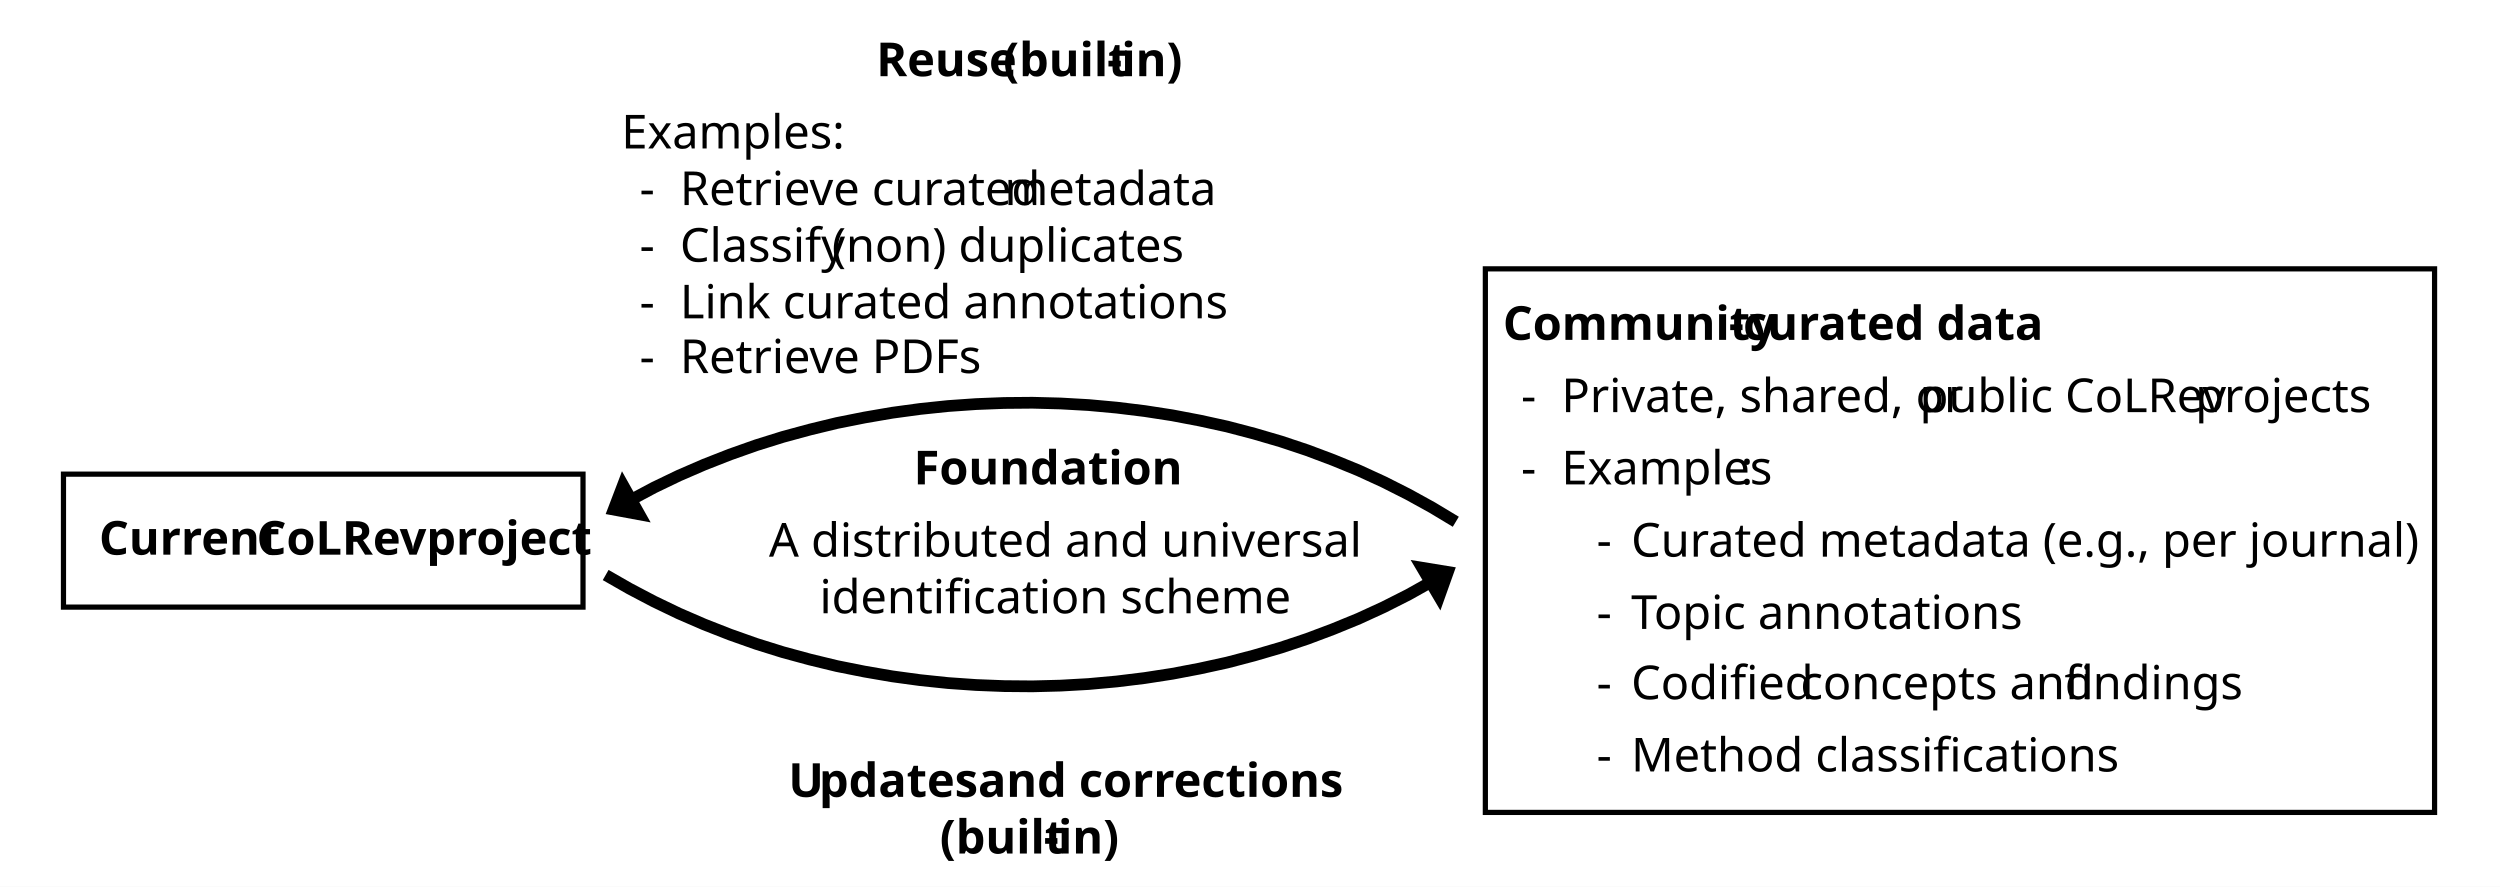
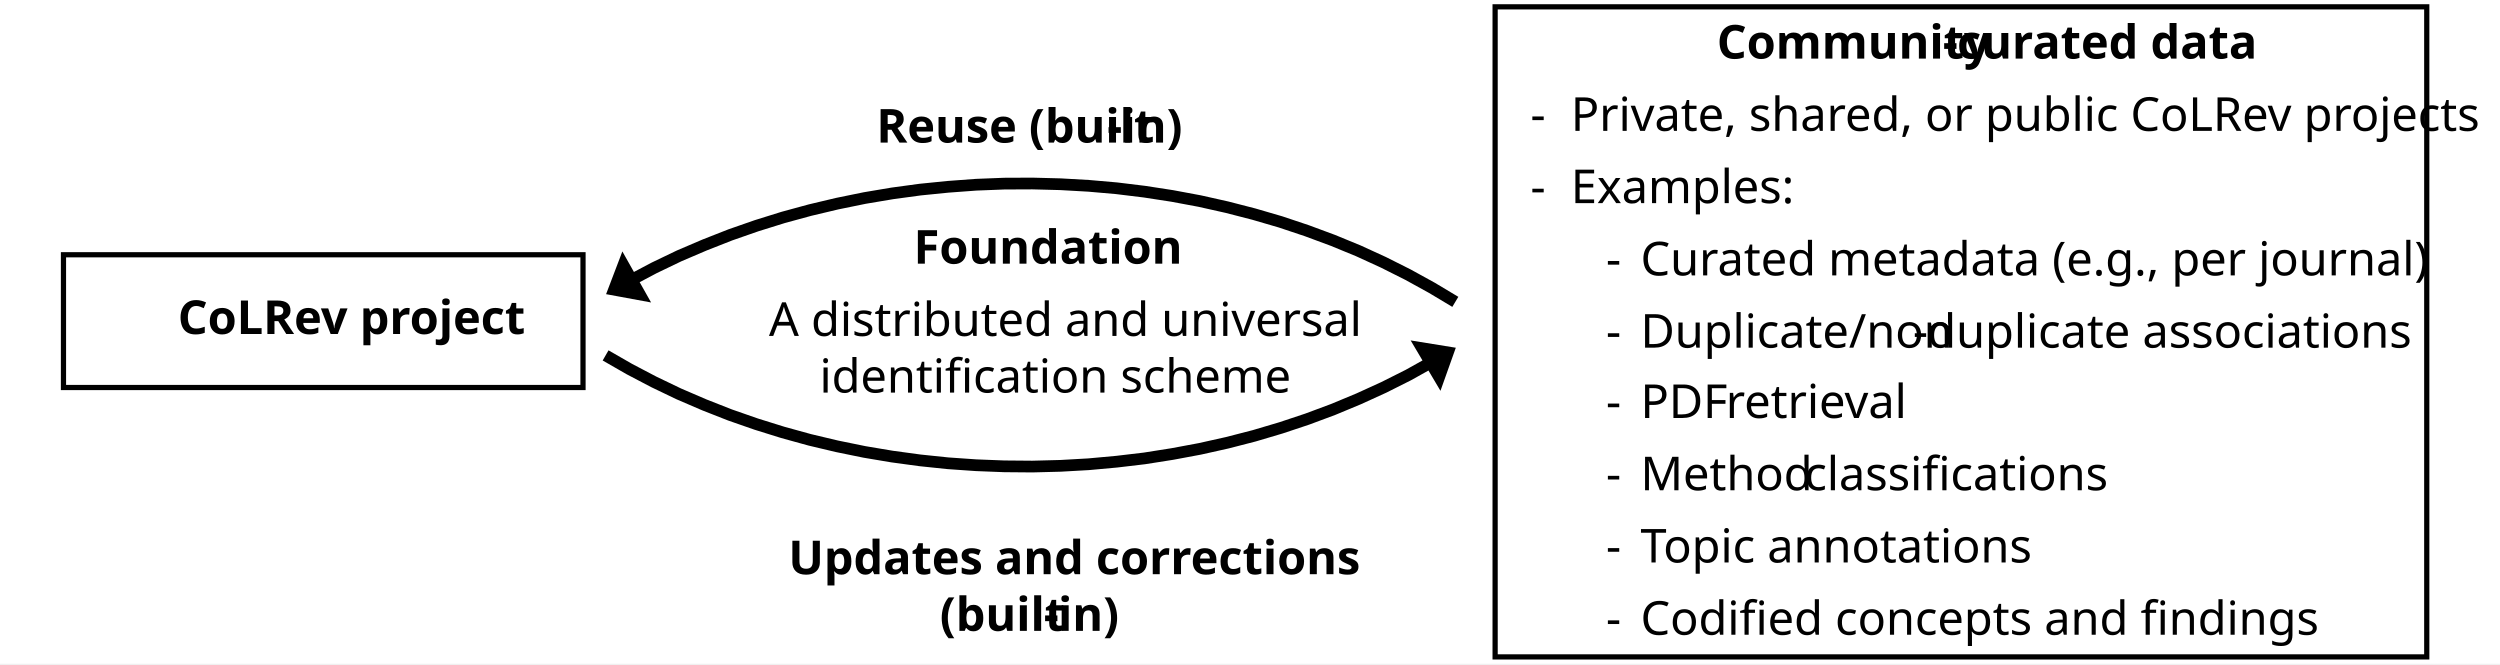
- <svg xmlns="http://www.w3.org/2000/svg" width="1280" height="454" overflow="hidden">
+ <svg xmlns="http://www.w3.org/2000/svg" width="1280" height="340" overflow="hidden">
  <defs>
    <clipPath id="clip0">
-       <rect x="0" y="0" width="1280" height="454" />
+       <rect x="0" y="0" width="1280" height="340" />
    </clipPath>
  </defs>
  <g clip-path="url(#clip0)">
-     <rect x="0" y="0" width="1280" height="454.501" fill="#FFFFFF" />
-     <rect x="32.5" y="242.767" width="266" height="68.075" stroke="#000000" stroke-width="2.667" stroke-miterlimit="8" fill="#FFFFFF" />
-     <text font-family="Calibri,Calibri_MSFontService,sans-serif" font-weight="700" font-size="24" transform="matrix(1 0 0 1.0011 50.7059 284)">Current<tspan font-size="24" x="80.68" y="0">CoLRev </tspan>project</text>
-     <path d="M321.77 253.204 333.467 246.961 346.313 240.783 359.401 235.113 372.733 229.888 386.255 225.103 399.972 220.819 413.864 217.044 427.886 213.645 442.094 210.812 456.357 208.359 470.69 206.408 485.147 204.898 499.603 203.891 514.116 203.325 528.635 203.199 543.154 203.577 557.611 204.395 572.067 205.716 586.456 207.478 600.727 209.68 614.928 212.385 629.013 215.47 642.911 219.121 656.677 223.149 670.268 227.684 683.66 232.72 696.869 238.135 709.775 244.059 722.485 250.484 734.818 257.287 746.915 264.566 743.825 269.715 731.775 262.465 731.873 262.521 719.636 255.771 719.732 255.821 707.121 249.446 707.223 249.496 694.424 243.621 694.538 243.67 681.427 238.295 681.509 238.327 668.212 233.327 668.318 233.365 654.833 228.865 654.94 228.898 641.267 224.898 641.347 224.92 627.55 221.295 627.67 221.324 613.686 218.262 613.766 218.278 599.657 215.591 599.76 215.609 585.589 213.421 585.682 213.434 571.385 211.684 571.476 211.694 557.117 210.381 557.22 210.389 542.861 209.577 542.953 209.58 528.531 209.205 528.635 209.206 514.213 209.331 514.304 209.329 499.883 209.892 499.974 209.887 485.615 210.887 485.718 210.878 471.359 212.378 471.452 212.367 457.217 214.304 457.321 214.288 443.149 216.726 443.227 216.711 429.118 219.524 429.238 219.497 415.316 222.872 415.396 222.851 401.598 226.601 401.706 226.57 388.096 230.82 388.202 230.785 374.78 235.535 374.873 235.5 361.638 240.687 361.736 240.647 348.75 246.272 348.858 246.223 336.122 252.348 336.234 252.291 324.592 258.504ZM333.138 267.48 310.1 263.203 318.456 241.289Z" />
-     <text font-family="Calibri,Calibri_MSFontService,sans-serif" font-weight="700" font-size="24" transform="matrix(1 0 0 1.0011 448.659 39)">Reuse <tspan font-size="24" x="64.98" y="0">(built</tspan>
-       <tspan font-size="24" x="118.147" y="0">-</tspan>
+     <rect x="0" y="0" width="1280" height="339.833" fill="#FFFFFF" />
+     <rect x="32.5" y="130.436" width="266" height="67.967" stroke="#000000" stroke-width="2.667" stroke-miterlimit="8" fill="#FFFFFF" />
+     <text font-family="Calibri,Calibri_MSFontService,sans-serif" font-weight="700" font-size="24" transform="matrix(1 0 0 0.99951 91.0459 171)">CoLRev project</text>
+     <path d="M321.984 140.616 333.648 134.443 346.51 128.267 359.611 122.664 372.894 117.442 386.434 112.721 400.158 108.442 414.008 104.666 428.04 101.333 442.201 98.439 456.424 96.049 470.773 94.099 485.177 92.653 499.643 91.585 514.122 91.018 528.658 90.955 543.124 91.332 557.59 92.15 572 93.408 586.411 95.169 600.691 97.37 614.854 100.012 628.89 103.158 642.796 106.742 656.585 110.77 670.123 115.302 683.53 120.272 696.696 125.687 709.612 131.606 722.273 137.965 734.62 144.765 746.666 151.977 743.583 157.122 731.583 149.938 731.677 149.992 719.427 143.245 719.528 143.298 706.965 136.989 707.062 137.035 694.249 131.163 694.358 131.21 681.296 125.838 681.394 125.876 668.082 120.941 668.172 120.973 654.735 116.475 654.846 116.51 641.158 112.512 641.251 112.537 627.438 108.977 627.531 108.999 613.594 105.875 613.699 105.897 599.637 103.273 599.73 103.289 585.543 101.103 585.636 101.116 571.323 99.367 571.426 99.377 557.114 98.128 557.206 98.135 542.831 97.323 542.922 97.326 528.547 96.951 528.638 96.953 514.2 97.015 514.305 97.013 499.93 97.575 500.034 97.569 485.659 98.631 485.737 98.624 471.425 100.061 471.529 100.049 457.279 101.985 457.372 101.971 443.247 104.345 443.351 104.326 429.288 107.199 429.381 107.179 415.444 110.49 415.539 110.465 401.789 114.213 401.893 114.183 388.268 118.431 388.363 118.4 374.926 123.085 375.036 123.044 361.848 128.229 361.93 128.195 348.93 133.755 349.049 133.701 336.299 139.823 336.404 139.77 324.791 145.916ZM333.354 154.865 310.312 150.614 318.651 128.728Z" />
+     <text font-family="Calibri,Calibri_MSFontService,sans-serif" font-weight="700" font-size="24" transform="matrix(1 0 0 0.99951 448.712 73)">Reuse (built<tspan font-size="24" x="118.147" y="0">-</tspan>
      <tspan font-size="24" x="125.48" y="0">in)</tspan>
-       <tspan font-weight="400" font-size="24" x="-130.507" y="36.959">Examples:</tspan>
-       <tspan font-weight="400" font-size="24" x="-121.173" y="65.927">-</tspan>
-       <tspan font-weight="400" font-size="24" x="-100.507" y="65.927">Retrieve curated </tspan>
-       <tspan font-weight="400" font-size="24" x="65.62" y="65.927">metadata</tspan>
-       <tspan font-weight="400" font-size="24" x="-121.173" y="94.895">-</tspan>
-       <tspan font-weight="400" font-size="24" x="-100.507" y="94.895">Classify </tspan>
-       <tspan font-weight="400" font-size="24" x="-22.72" y="94.895">(non) duplicates</tspan>
-       <tspan font-weight="400" font-size="24" x="-121.173" y="123.863">-</tspan>
-       <tspan font-weight="400" font-size="24" x="-100.507" y="123.863">Link curated annotations</tspan>
-       <tspan font-weight="400" font-size="24" x="-121.173" y="151.833">-</tspan>
-       <tspan font-weight="400" font-size="24" x="-100.507" y="151.833">Retrieve PDFs</tspan>
-       <tspan font-size="24" x="-45.007" y="368.594">U</tspan>
-       <tspan font-size="24" x="-29.34" y="368.594">pdates </tspan>and corrections <tspan font-size="24" x="32.546" y="397.562">(built</tspan>
-       <tspan font-size="24" x="85.713" y="397.562">-</tspan>
-       <tspan font-size="24" x="93.046" y="397.562">in)</tspan>
+       <tspan font-size="24" x="-45.06" y="221.108">Updates and corrections </tspan>
+       <tspan font-size="24" x="32.493" y="250.123">(built</tspan>
+       <tspan font-size="24" x="85.66" y="250.123">-</tspan>
+       <tspan font-size="24" x="92.993" y="250.123">in)</tspan>
    </text>
-     <rect x="760.5" y="137.652" width="486" height="278.306" stroke="#000000" stroke-width="2.667" stroke-miterlimit="8" fill="none" />
-     <text font-family="Calibri,Calibri_MSFontService,sans-serif" font-weight="700" font-size="24" transform="matrix(1 0 0 1.0011 769.486 174)">Community<tspan font-size="24" x="115.667" y="0">-</tspan>
+     <rect x="765.5" y="3.498" width="477" height="332.837" stroke="#000000" stroke-width="2.667" stroke-miterlimit="8" fill="none" />
+     <text font-family="Calibri,Calibri_MSFontService,sans-serif" font-weight="700" font-size="24" transform="matrix(1 0 0 0.99951 879.027 30)">Community<tspan font-size="24" x="115.667" y="0">-</tspan>
      <tspan font-size="24" x="123" y="0">curated data</tspan>
-       <tspan font-weight="400" font-size="24" x="9.333" y="36.959">-</tspan>
-       <tspan font-weight="400" font-size="24" x="30" y="36.959">Private, shared, or </tspan>
-       <tspan font-weight="400" font-size="24" x="213.353" y="36.959">public CoLRev </tspan>
-       <tspan font-weight="400" font-size="24" x="354.48" y="36.959">projects</tspan>
-       <tspan font-weight="400" font-size="24" x="9.333" y="73.918">-</tspan>
-       <tspan font-weight="400" font-size="24" x="30" y="73.918">Examples</tspan>
-       <tspan font-weight="400" font-size="24" x="121.733" y="73.918">:</tspan>
-       <tspan font-weight="400" font-size="24" x="48" y="110.878">-</tspan>
-       <tspan font-weight="400" font-size="24" x="65.667" y="110.878">Curated metadata (e.g., per journal)</tspan>
-       <tspan font-weight="400" font-size="24" x="48" y="147.837">-</tspan>
-       <tspan font-weight="400" font-size="24" x="65.667" y="147.837">Topic annotations</tspan>
-       <tspan font-weight="400" font-size="24" x="48" y="183.797">-</tspan>
-       <tspan font-weight="400" font-size="24" x="65.667" y="183.797">Codified </tspan>
-       <tspan font-weight="400" font-size="24" x="152.333" y="183.797">concepts and </tspan>
-       <tspan font-weight="400" font-size="24" x="287.527" y="183.797">findings</tspan>
-       <tspan font-weight="400" font-size="24" x="48" y="220.757">-</tspan>
-       <tspan font-weight="400" font-size="24" x="65.667" y="220.757">Method classifications </tspan>
-       <tspan font-size="24" x="-301.694" y="73.918">Foundation</tspan>
-       <tspan font-weight="400" font-size="24" x="-375.781" y="110.878">A distributed and universal </tspan>
-       <tspan font-weight="400" font-size="24" x="-349.881" y="139.846">identification scheme</tspan>
+       <tspan font-weight="400" font-size="24" x="-95.413" y="37.018">-</tspan>
+       <tspan font-weight="400" font-size="24" x="-74.747" y="37.018">Private, shared, or public CoLRev projects</tspan>
+       <tspan font-weight="400" font-size="24" x="-95.413" y="74.036">-</tspan>
+       <tspan font-weight="400" font-size="24" x="-74.747" y="74.036">Examples:</tspan>
+       <tspan font-weight="400" font-size="24" x="-56.747" y="111.054">-</tspan>
+       <tspan font-weight="400" font-size="24" x="-39.08" y="111.054">Curated metadata (e.g., per journal)</tspan>
+       <tspan font-weight="400" font-size="24" x="-56.747" y="148.073">-</tspan>
+       <tspan font-weight="400" font-size="24" x="-39.08" y="148.073">Duplicate/non</tspan>
+       <tspan font-weight="400" font-size="24" x="100.407" y="148.073">-</tspan>
+       <tspan font-weight="400" font-size="24" x="107.74" y="148.073">duplicate associations</tspan>
+       <tspan font-weight="400" font-size="24" x="-56.747" y="184.09">-</tspan>
+       <tspan font-weight="400" font-size="24" x="-39.08" y="184.09">PDF </tspan>
+       <tspan font-weight="400" font-size="24" x="4.587" y="184.09">retrieval </tspan>
+       <tspan font-weight="400" font-size="24" x="-56.747" y="221.108">-</tspan>
+       <tspan font-weight="400" font-size="24" x="-39.08" y="221.108">Method </tspan>
+       <tspan font-weight="400" font-size="24" x="44.793" y="221.108">classifications</tspan>
+       <tspan font-weight="400" font-size="24" x="-56.747" y="258.126">-</tspan>
+       <tspan font-weight="400" font-size="24" x="-39.08" y="258.126">Topic annotations</tspan>
+       <tspan font-weight="400" font-size="24" x="-56.747" y="295.145">-</tspan>
+       <tspan font-weight="400" font-size="24" x="-39.08" y="295.145">Codified concepts and findings</tspan>
+       <tspan font-size="24" x="-411.235" y="105.051">Foundation</tspan>
+       <tspan font-weight="400" font-size="24" x="-485.322" y="142.07">A distributed and universal </tspan>
+       <tspan font-weight="400" font-size="24" x="-459.422" y="171.084">identification scheme</tspan>
    </text>
-     <path d="M490.692 134.612 497.71 146.895 504.315 159.475 510.482 172.313 516.146 185.401 521.365 198.733 526.145 212.256 530.424 225.972 534.195 239.864 537.591 253.886 540.42 268.094 542.87 282.357 544.819 296.69 546.328 311.147 547.333 325.603 547.899 340.116 548.024 354.635 547.647 369.154 546.83 383.611 545.51 398.067 543.751 412.456 541.551 426.727 538.849 440.928 535.767 455.013 532.12 468.911 528.097 482.677 523.567 496.268 518.537 509.66 513.128 522.869 507.21 535.775 500.787 548.494 494.393 559.916 489.157 556.985 495.521 545.619 495.46 545.732 501.828 533.121 501.779 533.223 507.648 520.424 507.599 520.538 512.968 507.427 512.935 507.509 517.93 494.212 517.892 494.318 522.387 480.833 522.354 480.94 526.349 467.267 526.327 467.347 529.948 453.55 529.919 453.67 532.978 439.686 532.962 439.766 535.646 425.657 535.629 425.76 537.814 411.589 537.801 411.682 539.549 397.385 539.539 397.476 540.85 383.117 540.843 383.22 541.654 368.861 541.65 368.953 542.025 354.531 542.024 354.635 541.899 340.213 541.901 340.304 541.34 325.883 541.345 325.974 540.346 311.615 540.355 311.718 538.856 297.359 538.867 297.452 536.932 283.217 536.948 283.321 534.513 269.149 534.528 269.227 531.718 255.118 531.745 255.238 528.373 241.316 528.394 241.396 524.648 227.598 524.679 227.706 520.434 214.096 520.469 214.202 515.725 200.78 515.76 200.873 510.578 187.638 510.618 187.736 504.999 174.75 505.048 174.858 498.93 162.122 498.978 162.217 492.423 149.731 492.474 149.825 485.482 137.588ZM506.219 563.488 484.154 571.37 480.379 548.245Z" transform="matrix(6.12323e-17 1.0011 1 -6.12999e-17 174 -194.214)" />
+     <path d="M490.423 134.502 497.448 146.733 504.059 159.325 510.231 172.172 515.896 185.329 521.12 198.609 525.841 212.143 530.119 225.856 533.957 239.761 537.291 253.791 540.185 267.944 542.575 282.161 544.525 296.497 546.034 310.963 547.04 325.428 547.606 339.887 547.732 354.415 547.354 368.943 546.537 383.408 545.217 397.868 543.518 412.208 541.254 426.55 538.613 440.699 535.467 454.791 531.881 468.697 527.791 482.477 523.26 496.068 518.287 509.413 512.811 522.568 506.895 535.534 500.531 548.199 494.14 559.652 488.903 556.73 495.263 545.333 495.202 545.448 501.511 532.892 501.462 532.993 507.335 520.125 507.294 520.217 512.729 507.161 512.688 507.266 517.623 494.023 517.588 494.122 522.086 480.628 522.056 480.723 526.116 467.042 526.087 467.147 529.648 453.341 529.625 453.437 532.748 439.444 532.727 439.547 535.351 425.491 535.337 425.573 537.586 411.33 537.57 411.445 539.257 397.202 539.248 397.282 540.56 382.915 540.552 383.018 541.364 368.65 541.361 368.741 541.735 354.311 541.735 354.415 541.61 339.984 541.612 340.076 541.05 325.708 541.055 325.798 540.055 311.431 540.064 311.534 538.565 297.166 538.576 297.258 536.639 283.015 536.653 283.109 534.28 268.991 534.299 269.094 531.425 255.038 531.446 255.131 528.135 241.2 528.162 241.305 524.351 227.499 524.379 227.594 520.131 213.976 520.162 214.071 515.477 200.64 515.518 200.75 510.333 187.569 510.369 187.657 504.747 174.601 504.798 174.713 498.676 161.97 498.724 162.065 492.165 149.571 492.22 149.671 485.223 137.489ZM505.952 563.244 483.888 571.095 480.144 547.977Z" transform="matrix(6.12624e-17 1 1.00049 -6.12323e-17 174 -305.85)" />
  </g>
</svg>
